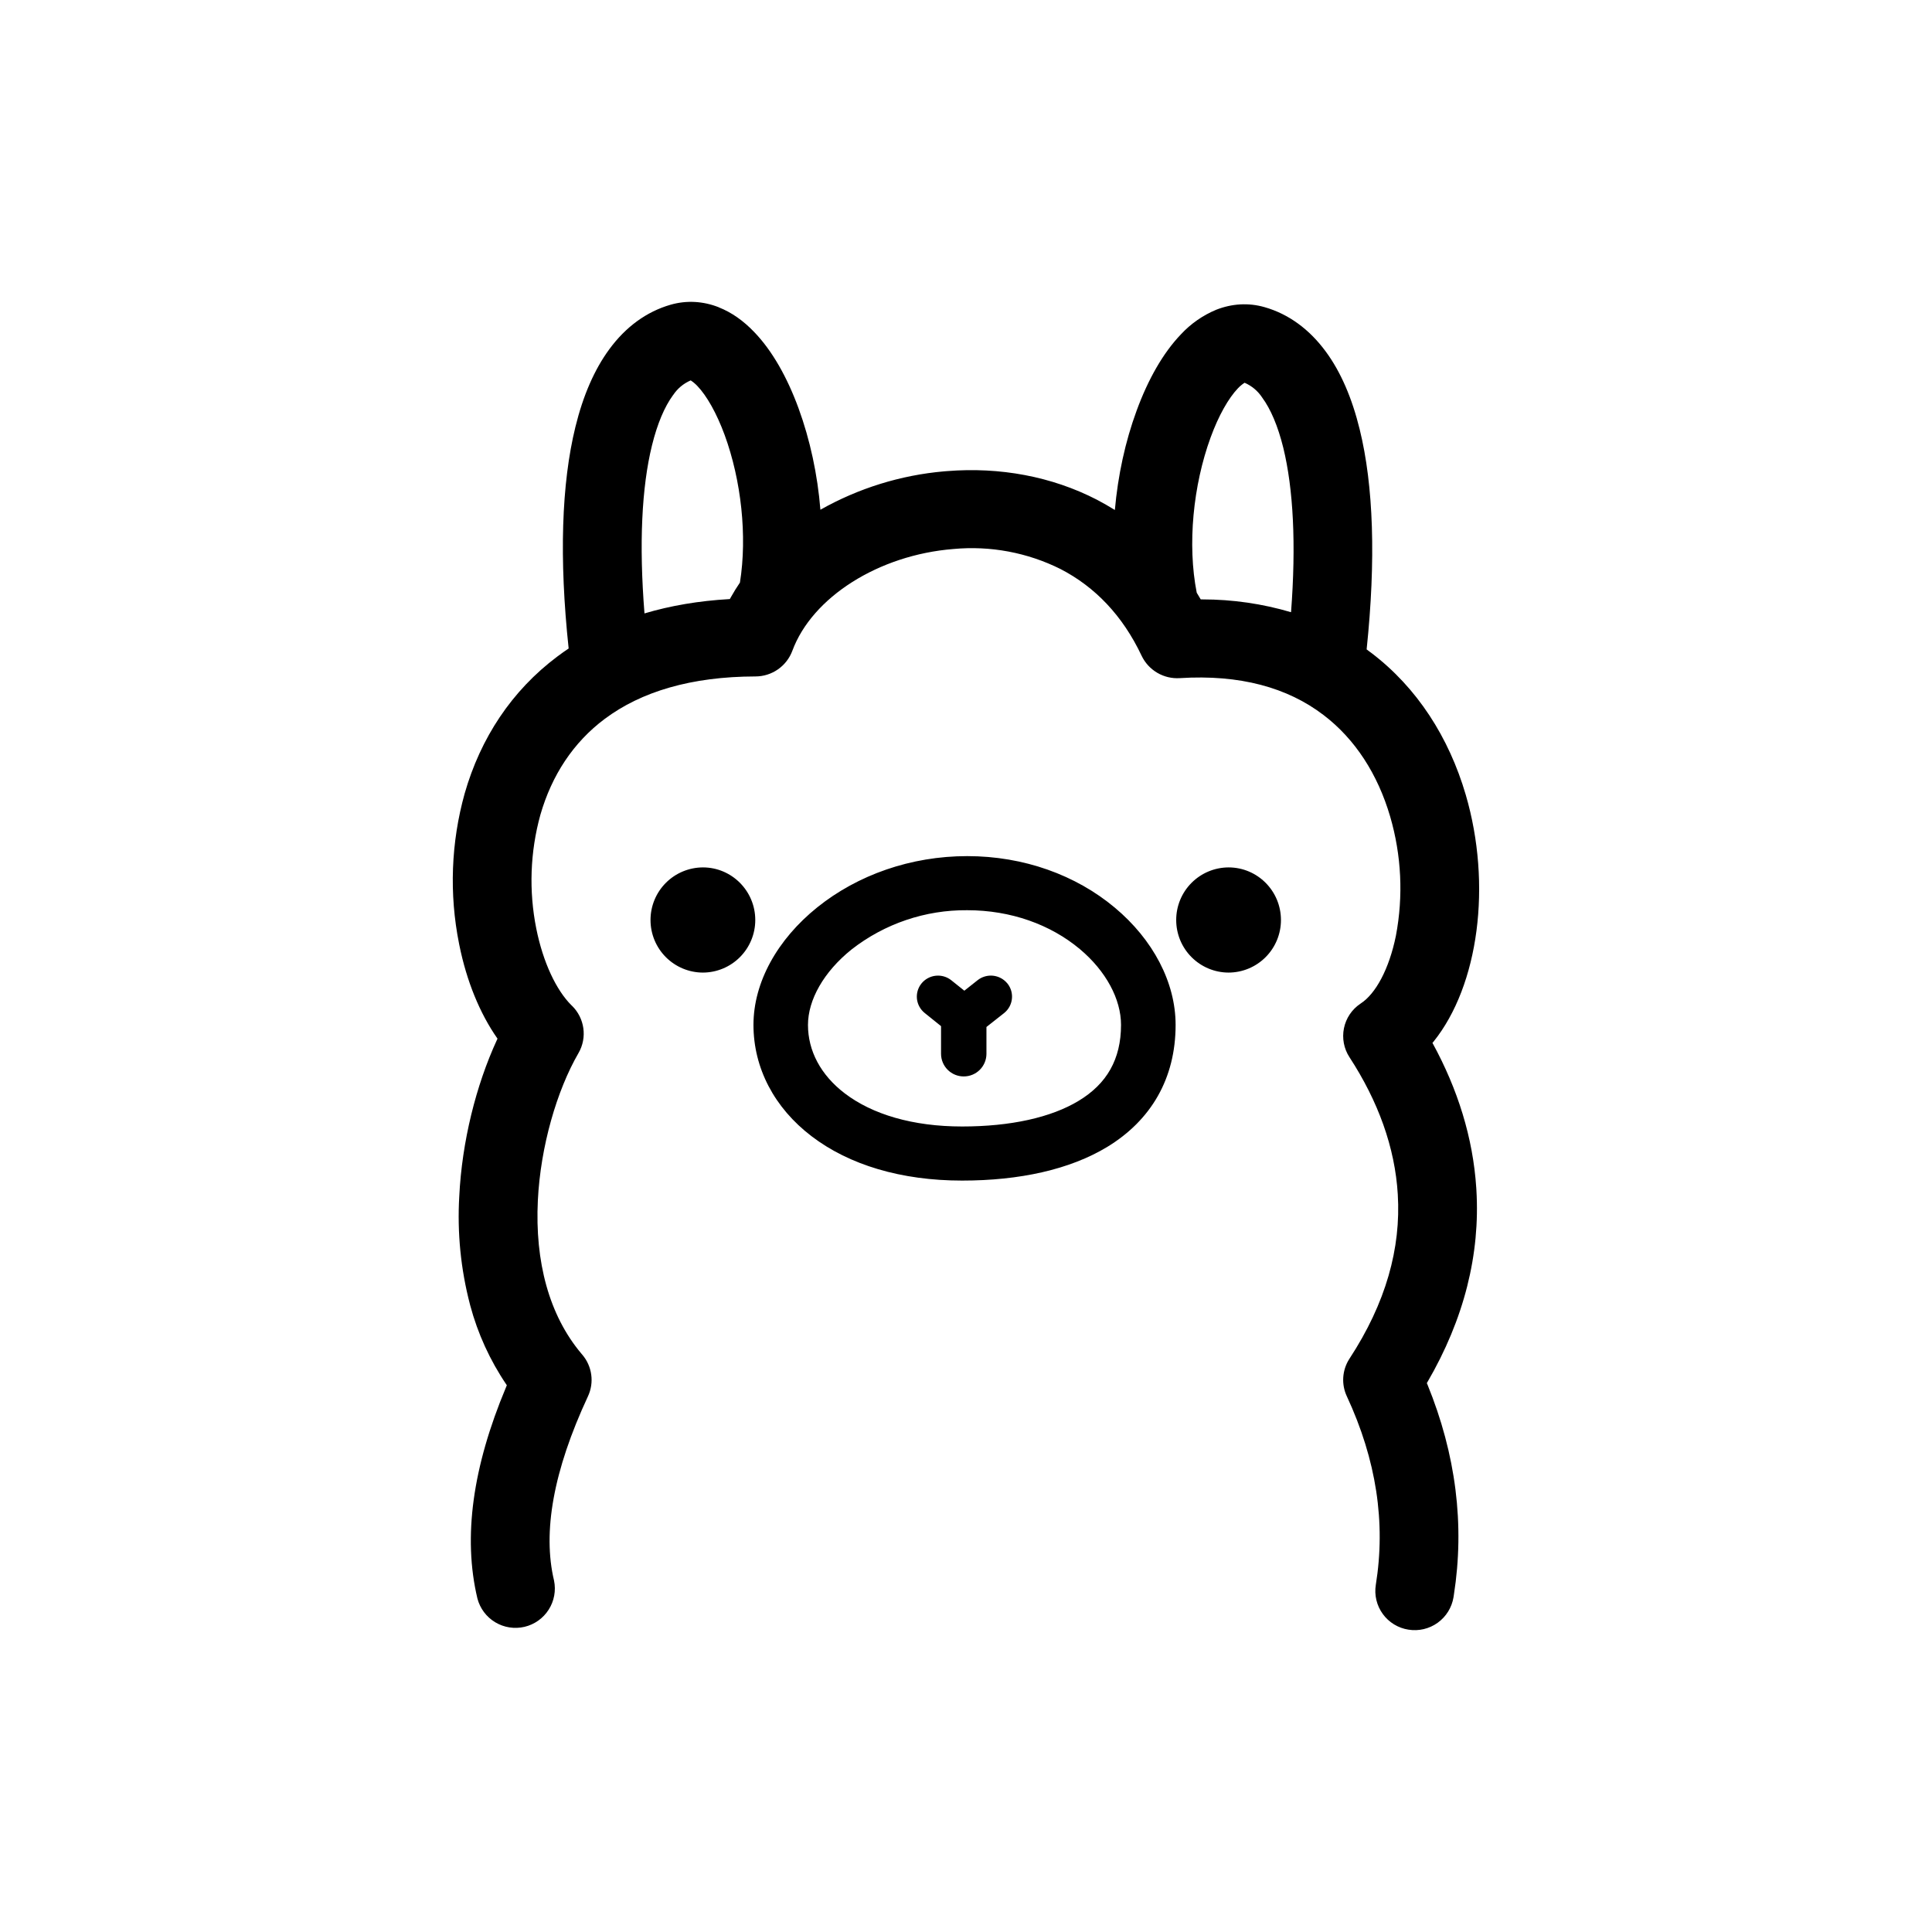
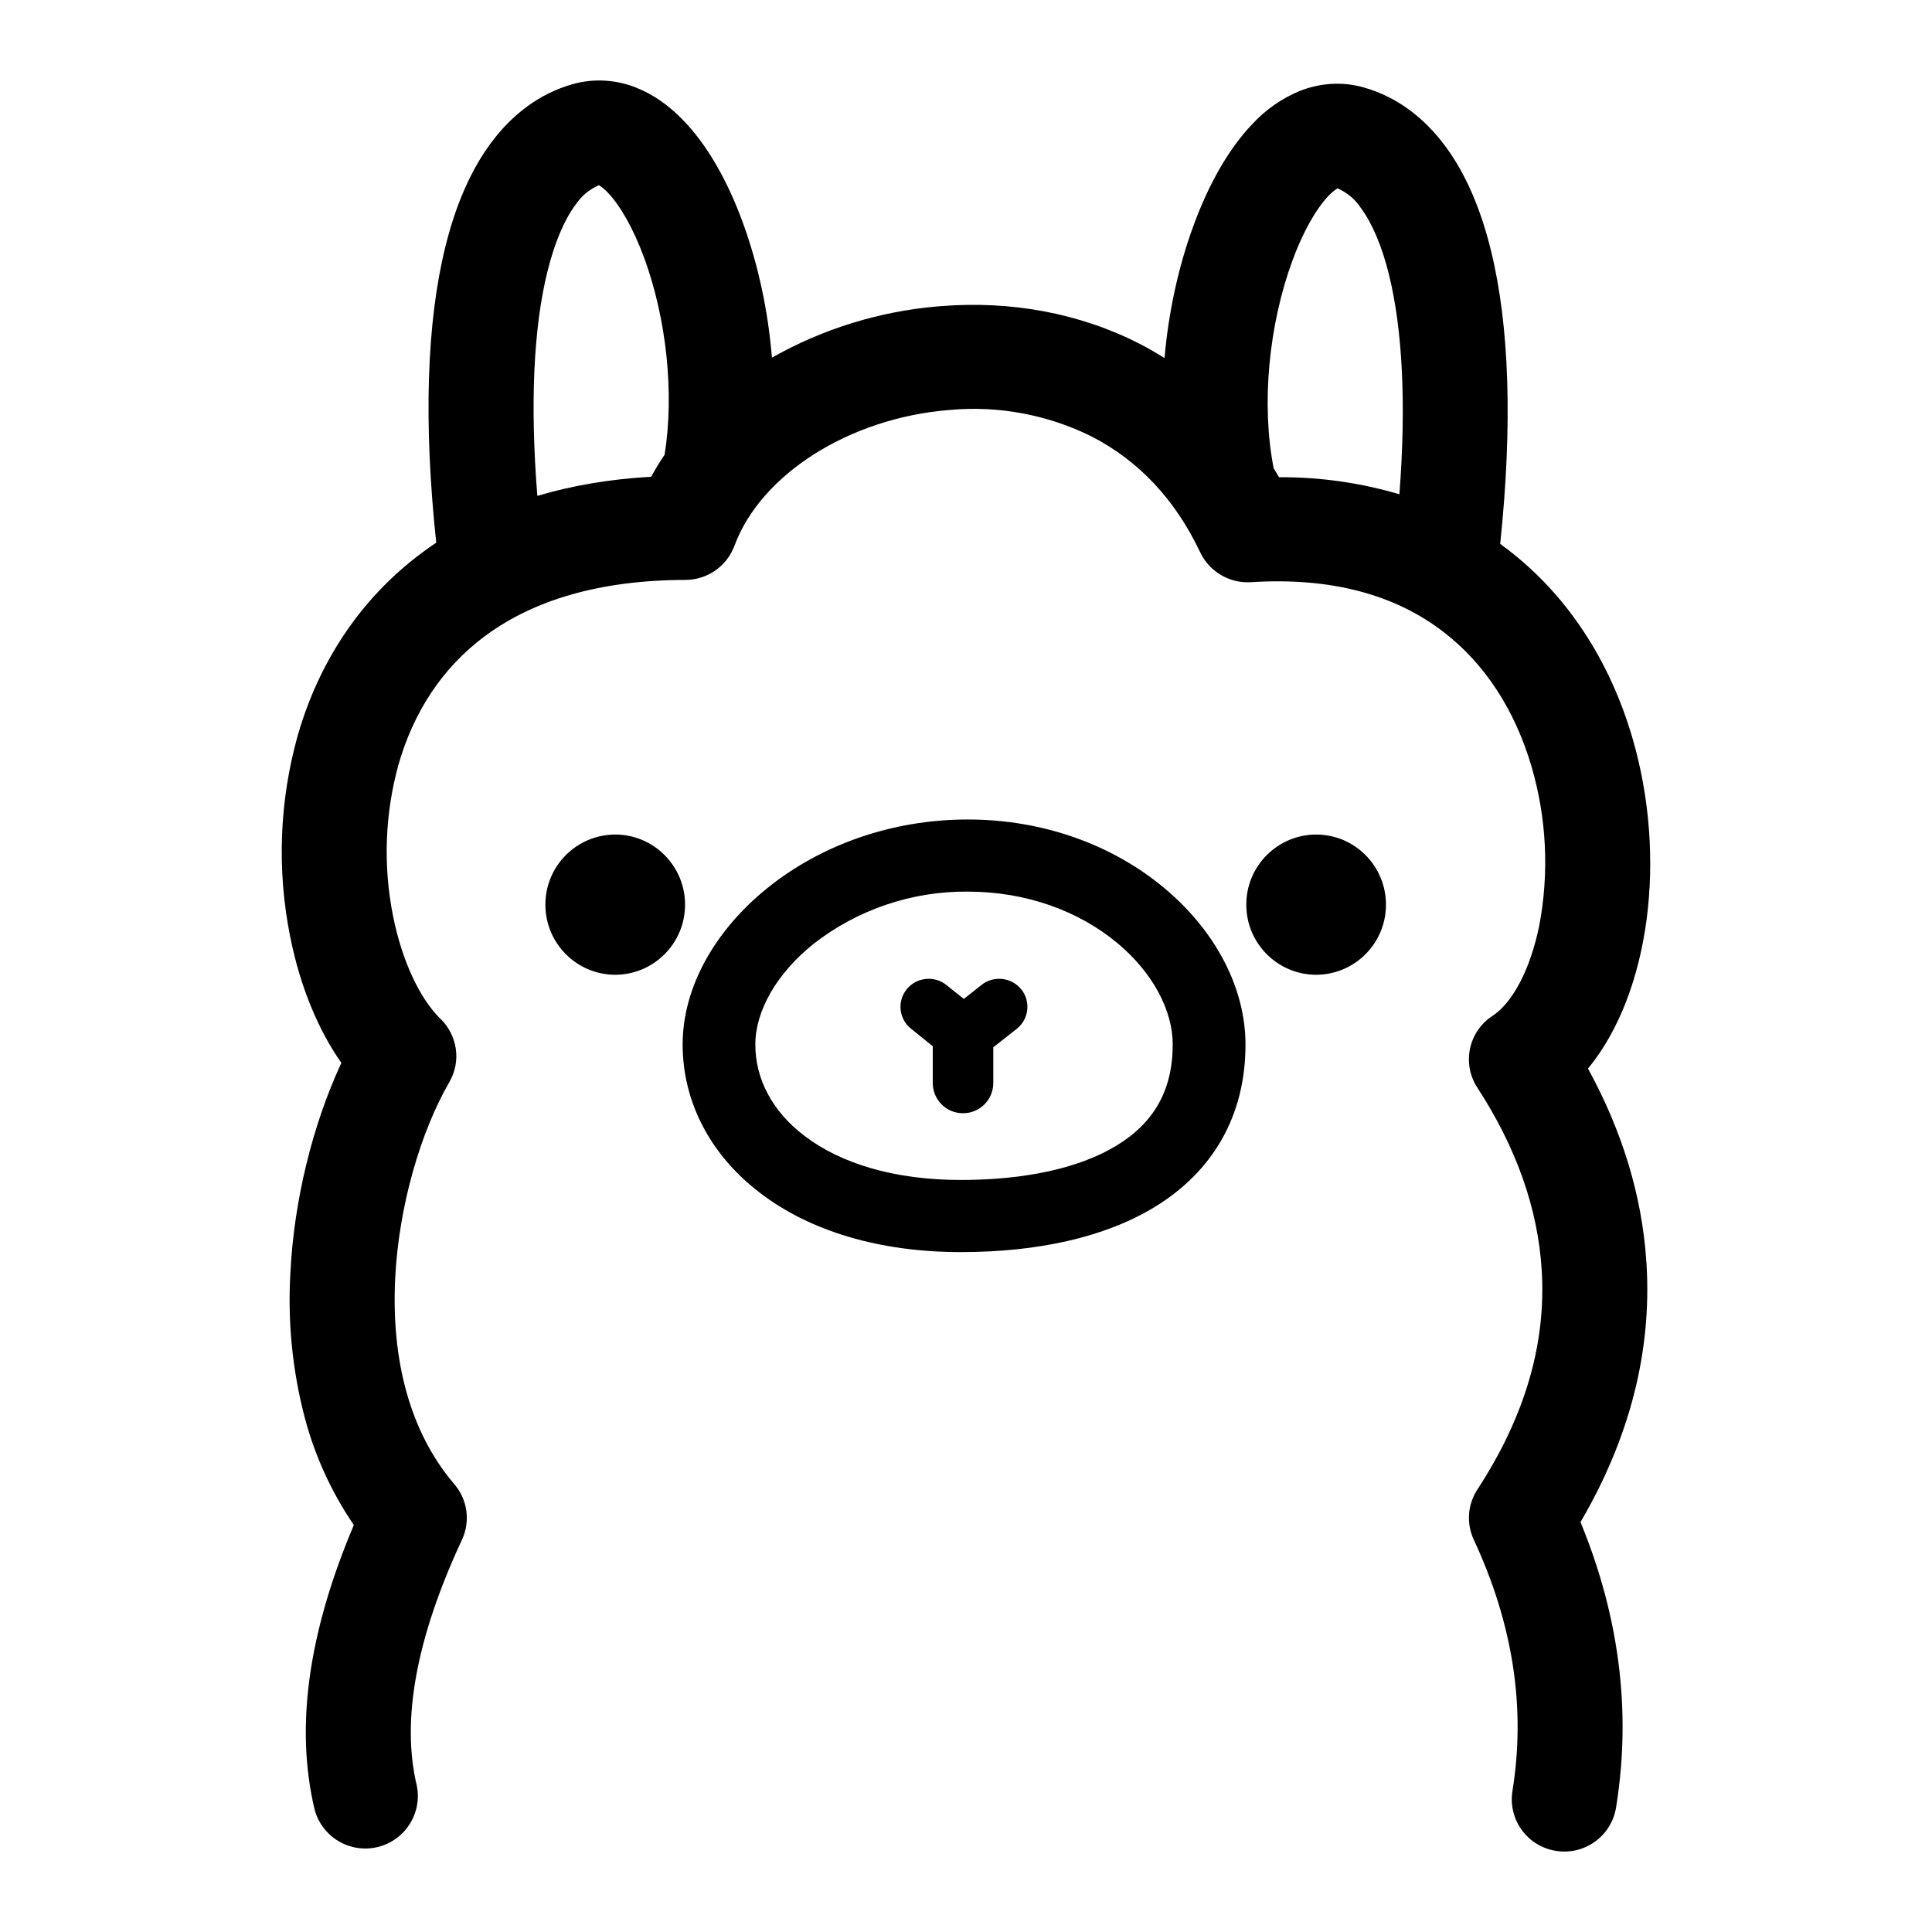
- <svg xmlns="http://www.w3.org/2000/svg" width="120" height="120" viewBox="0 0 120 120" fill="none">
-   <path fill-rule="evenodd" clip-rule="evenodd" d="M44.642 19.088C45.452 19.406 46.184 19.931 46.847 20.625C47.954 21.773 48.887 23.415 49.6 25.361C50.316 27.319 50.781 29.486 50.957 31.661C53.318 30.326 55.939 29.512 58.641 29.276L58.832 29.261C62.095 28.999 65.32 29.588 68.132 31.039C68.511 31.238 68.882 31.451 69.246 31.676C69.434 29.543 69.891 27.424 70.596 25.511C71.309 23.561 72.242 21.923 73.345 20.771C73.961 20.105 74.715 19.58 75.554 19.234C76.517 18.859 77.541 18.791 78.539 19.076C80.042 19.504 81.332 20.456 82.349 21.84C83.279 23.104 83.976 24.724 84.452 26.666C85.315 30.169 85.465 34.778 84.884 40.335L85.082 40.485L85.18 40.556C88.019 42.716 89.995 45.795 91.041 49.369C92.672 54.945 91.851 61.2 89.039 64.699L88.971 64.778L88.979 64.789C90.542 67.646 91.491 70.665 91.694 73.789L91.701 73.901C91.941 77.895 90.951 81.915 88.649 85.864L88.622 85.901L88.66 85.991C90.43 90.33 90.985 94.699 90.302 99.064L90.28 99.21C90.174 99.848 89.82 100.417 89.295 100.794C88.77 101.171 88.117 101.324 87.479 101.22C87.163 101.171 86.86 101.06 86.587 100.893C86.314 100.726 86.077 100.508 85.889 100.249C85.701 99.991 85.565 99.698 85.491 99.387C85.416 99.076 85.403 98.753 85.454 98.438C86.08 94.564 85.491 90.679 83.654 86.726C83.482 86.359 83.406 85.955 83.432 85.55C83.459 85.146 83.586 84.755 83.804 84.413L83.819 84.39C86.084 80.925 87.021 77.528 86.819 74.19C86.646 71.269 85.6 68.4 83.819 65.666C83.472 65.135 83.349 64.488 83.475 63.867C83.601 63.245 83.967 62.698 84.494 62.344L84.527 62.321C85.439 61.725 86.279 60.203 86.702 58.121C87.17 55.66 87.048 53.124 86.346 50.719C85.577 48.094 84.171 45.904 82.202 44.408C79.971 42.705 77.016 41.884 73.277 42.12C72.788 42.152 72.301 42.036 71.879 41.788C71.456 41.54 71.118 41.171 70.907 40.729C69.73 38.235 68.012 36.45 65.871 35.344C63.815 34.318 61.514 33.887 59.226 34.099C54.557 34.47 50.44 37.103 49.214 40.421C49.04 40.888 48.728 41.291 48.319 41.576C47.91 41.861 47.424 42.014 46.926 42.015C42.925 42.023 39.827 42.96 37.562 44.651C35.605 46.114 34.27 48.158 33.565 50.606C32.927 52.911 32.84 55.334 33.31 57.679C33.73 59.771 34.551 61.504 35.492 62.438L35.522 62.464C36.317 63.24 36.486 64.451 35.931 65.408C34.581 67.74 33.572 71.216 33.407 74.558C33.22 78.375 34.105 81.69 36.104 84.068L36.164 84.139C36.465 84.49 36.659 84.921 36.722 85.38C36.786 85.839 36.715 86.306 36.52 86.726C34.36 91.361 33.696 95.171 34.412 98.171C34.541 98.795 34.421 99.445 34.078 99.981C33.736 100.518 33.197 100.9 32.577 101.046C31.957 101.191 31.304 101.089 30.758 100.761C30.212 100.433 29.816 99.905 29.654 99.289C28.742 95.471 29.361 91.099 31.427 86.171L31.48 86.04L31.45 85.995C30.434 84.495 29.676 82.836 29.207 81.086L29.189 81.015C28.619 78.832 28.395 76.573 28.525 74.321C28.69 70.909 29.567 67.414 30.857 64.609L30.902 64.511L30.895 64.504C29.796 62.936 28.982 60.93 28.532 58.71L28.514 58.62C27.894 55.523 28.013 52.324 28.862 49.283C29.845 45.851 31.776 42.904 34.622 40.774C34.847 40.605 35.084 40.436 35.32 40.279C34.724 34.68 34.874 30.041 35.74 26.516C36.216 24.574 36.917 22.954 37.847 21.69C38.86 20.31 40.15 19.358 41.654 18.926C42.651 18.641 43.679 18.705 44.642 19.084V19.088ZM60.077 53.175C63.587 53.175 66.827 54.349 69.25 56.381C71.612 58.358 73.019 61.013 73.019 63.656C73.019 66.986 71.496 69.581 68.77 71.239C66.445 72.645 63.329 73.328 59.759 73.328C55.975 73.328 52.742 72.356 50.41 70.575C48.096 68.813 46.799 66.338 46.799 63.656C46.799 61.005 48.291 58.343 50.759 56.359C53.264 54.345 56.571 53.175 60.077 53.175ZM60.077 56.535C57.476 56.512 54.943 57.371 52.892 58.973C51.164 60.36 50.185 62.104 50.185 63.66C50.185 65.265 50.972 66.769 52.472 67.913C54.179 69.214 56.687 69.968 59.759 69.968C62.755 69.968 65.282 69.416 67.004 68.37C68.74 67.32 69.629 65.798 69.629 63.656C69.629 62.07 68.706 60.319 67.067 58.946C65.252 57.428 62.792 56.535 60.077 56.535ZM62.56 61.073L62.575 61.088C63.025 61.654 62.931 62.475 62.365 62.925L61.27 63.788V65.46C61.268 65.832 61.118 66.189 60.854 66.451C60.59 66.713 60.232 66.86 59.86 66.859C59.488 66.86 59.13 66.713 58.866 66.451C58.601 66.189 58.452 65.832 58.45 65.46V63.735L57.434 62.918C57.3 62.81 57.188 62.677 57.106 62.526C57.023 62.376 56.971 62.21 56.953 62.039C56.935 61.869 56.951 61.696 57 61.531C57.049 61.367 57.13 61.213 57.239 61.08C57.46 60.811 57.779 60.639 58.126 60.604C58.472 60.568 58.819 60.67 59.091 60.889L59.897 61.534L60.722 60.881C60.993 60.667 61.337 60.568 61.68 60.603C62.023 60.639 62.339 60.807 62.56 61.073ZM43.66 53.876C45.452 53.876 46.911 55.339 46.911 57.143C46.912 58.007 46.57 58.837 45.959 59.449C45.349 60.062 44.521 60.407 43.656 60.409C42.793 60.406 41.966 60.061 41.356 59.449C40.747 58.838 40.405 58.01 40.405 57.146C40.403 56.282 40.744 55.452 41.354 54.839C41.963 54.225 42.795 53.879 43.66 53.876ZM76.307 53.876C78.107 53.876 79.562 55.339 79.562 57.143C79.563 58.007 79.221 58.837 78.611 59.449C78.001 60.062 77.172 60.407 76.307 60.409C75.444 60.406 74.617 60.061 74.008 59.449C73.398 58.838 73.056 58.01 73.056 57.146C73.054 56.282 73.395 55.452 74.005 54.839C74.615 54.225 75.443 53.879 76.307 53.876ZM42.899 23.625L42.887 23.633C42.453 23.822 42.082 24.131 41.819 24.525L41.8 24.548C41.282 25.256 40.832 26.299 40.495 27.668C39.857 30.263 39.685 33.784 40.03 38.1C41.642 37.62 43.401 37.32 45.295 37.211L45.332 37.208L45.404 37.08C45.576 36.773 45.76 36.476 45.959 36.184C46.42 33.293 46.041 29.839 45.01 27.019C44.507 25.654 43.896 24.581 43.311 23.97C43.19 23.843 43.056 23.73 42.91 23.633L42.899 23.625ZM77.301 23.775L77.294 23.779C77.148 23.876 77.013 23.989 76.892 24.116C76.307 24.728 75.692 25.804 75.194 27.169C74.106 30.146 73.742 33.829 74.331 36.814L74.549 37.178L74.579 37.23H74.691C76.552 37.23 78.404 37.498 80.189 38.025C80.511 33.81 80.331 30.364 79.709 27.818C79.371 26.449 78.921 25.406 78.4 24.698L78.385 24.675C78.122 24.28 77.751 23.969 77.316 23.779H77.301V23.775Z" fill="currentColor" />
+ <svg xmlns="http://www.w3.org/2000/svg" fill="currentColor" fill-rule="evenodd" height="1em" style="flex:none;line-height:1" viewBox="0 0 24 24" width="1em">
+   <path d="M7.905 1.09c.216.085.411.225.588.41.295.306.544.744.734 1.263.191.522.315 1.1.362 1.68a5.054 5.054 0 012.049-.636l.051-.004c.87-.07 1.73.087 2.48.474.101.053.2.11.297.17.05-.569.172-1.134.36-1.644.19-.52.439-.957.733-1.264a1.67 1.67 0 01.589-.41c.257-.1.53-.118.796-.042.401.114.745.368 1.016.737.248.337.434.769.561 1.287.23.934.27 2.163.115 3.645l.053.04.026.019c.757.576 1.284 1.397 1.563 2.35.435 1.487.216 3.155-.534 4.088l-.018.021.002.003c.417.762.67 1.567.724 2.4l.002.03c.064 1.065-.2 2.137-.814 3.19l-.007.01.01.024c.472 1.157.62 2.322.438 3.486l-.006.039a.651.651 0 01-.747.536.648.648 0 01-.54-.742c.167-1.033.01-2.069-.48-3.123a.643.643 0 01.04-.617l.004-.006c.604-.924.854-1.83.8-2.72-.046-.779-.325-1.544-.8-2.273a.644.644 0 01.18-.886l.009-.006c.243-.159.467-.565.58-1.12a4.229 4.229 0 00-.095-1.974c-.205-.7-.58-1.284-1.105-1.683-.595-.454-1.383-.673-2.38-.61a.653.653 0 01-.632-.371c-.314-.665-.772-1.141-1.343-1.436a3.288 3.288 0 00-1.772-.332c-1.245.099-2.343.801-2.67 1.686a.652.652 0 01-.61.425c-1.067.002-1.893.252-2.497.703-.522.39-.878.935-1.066 1.588a4.07 4.07 0 00-.068 1.886c.112.558.331 1.02.582 1.269l.008.007c.212.207.257.53.109.785-.36.622-.629 1.549-.673 2.44-.05 1.018.186 1.902.719 2.536l.016.019a.643.643 0 01.095.69c-.576 1.236-.753 2.252-.562 3.052a.652.652 0 01-1.269.298c-.243-1.018-.078-2.184.473-3.498l.014-.035-.008-.012a4.339 4.339 0 01-.598-1.309l-.005-.019a5.764 5.764 0 01-.177-1.785c.044-.91.278-1.842.622-2.59l.012-.026-.002-.002c-.293-.418-.51-.953-.63-1.545l-.005-.024a5.352 5.352 0 01.093-2.49c.262-.915.777-1.701 1.536-2.269.06-.045.123-.09.186-.132-.159-1.493-.119-2.73.112-3.67.127-.518.314-.95.562-1.287.27-.368.614-.622 1.015-.737.266-.076.54-.059.797.042zm4.116 9.09c.936 0 1.8.313 2.446.855.63.527 1.005 1.235 1.005 1.94 0 .888-.406 1.58-1.133 2.022-.62.375-1.451.557-2.403.557-1.009 0-1.871-.259-2.493-.734-.617-.47-.963-1.13-.963-1.845 0-.707.398-1.417 1.056-1.946.668-.537 1.55-.849 2.485-.849zm0 .896a3.07 3.07 0 00-1.916.65c-.461.37-.722.835-.722 1.25 0 .428.21.829.61 1.134.455.347 1.124.548 1.943.548.799 0 1.473-.147 1.932-.426.463-.28.7-.686.7-1.257 0-.423-.246-.89-.683-1.256-.484-.405-1.14-.643-1.864-.643zm.662 1.21l.004.004c.12.151.095.37-.056.49l-.292.23v.446a.375.375 0 01-.376.373.375.375 0 01-.376-.373v-.46l-.271-.218a.347.347 0 01-.052-.49.353.353 0 01.494-.051l.215.172.22-.174a.353.353 0 01.49.051zm-5.04-1.919c.478 0 .867.39.867.871a.87.87 0 01-.868.871.87.87 0 01-.867-.87.87.87 0 01.867-.872zm8.706 0c.48 0 .868.39.868.871a.87.87 0 01-.868.871.87.87 0 01-.867-.87.87.87 0 01.867-.872zM7.44 2.3l-.003.002a.659.659 0 00-.285.238l-.005.006c-.138.189-.258.467-.348.832-.17.692-.216 1.631-.124 2.782.43-.128.899-.208 1.404-.237l.01-.001.019-.034c.046-.082.095-.161.148-.239.123-.771.022-1.692-.253-2.444-.134-.364-.297-.65-.453-.813a.628.628 0 00-.107-.09L7.44 2.3zm9.174.04l-.002.001a.628.628 0 00-.107.09c-.156.163-.32.45-.453.814-.29.794-.387 1.776-.23 2.572l.058.097.008.014h.03a5.184 5.184 0 011.466.212c.086-1.124.038-2.043-.128-2.722-.09-.365-.21-.643-.349-.832l-.004-.006a.659.659 0 00-.285-.239h-.004z" />
</svg>
